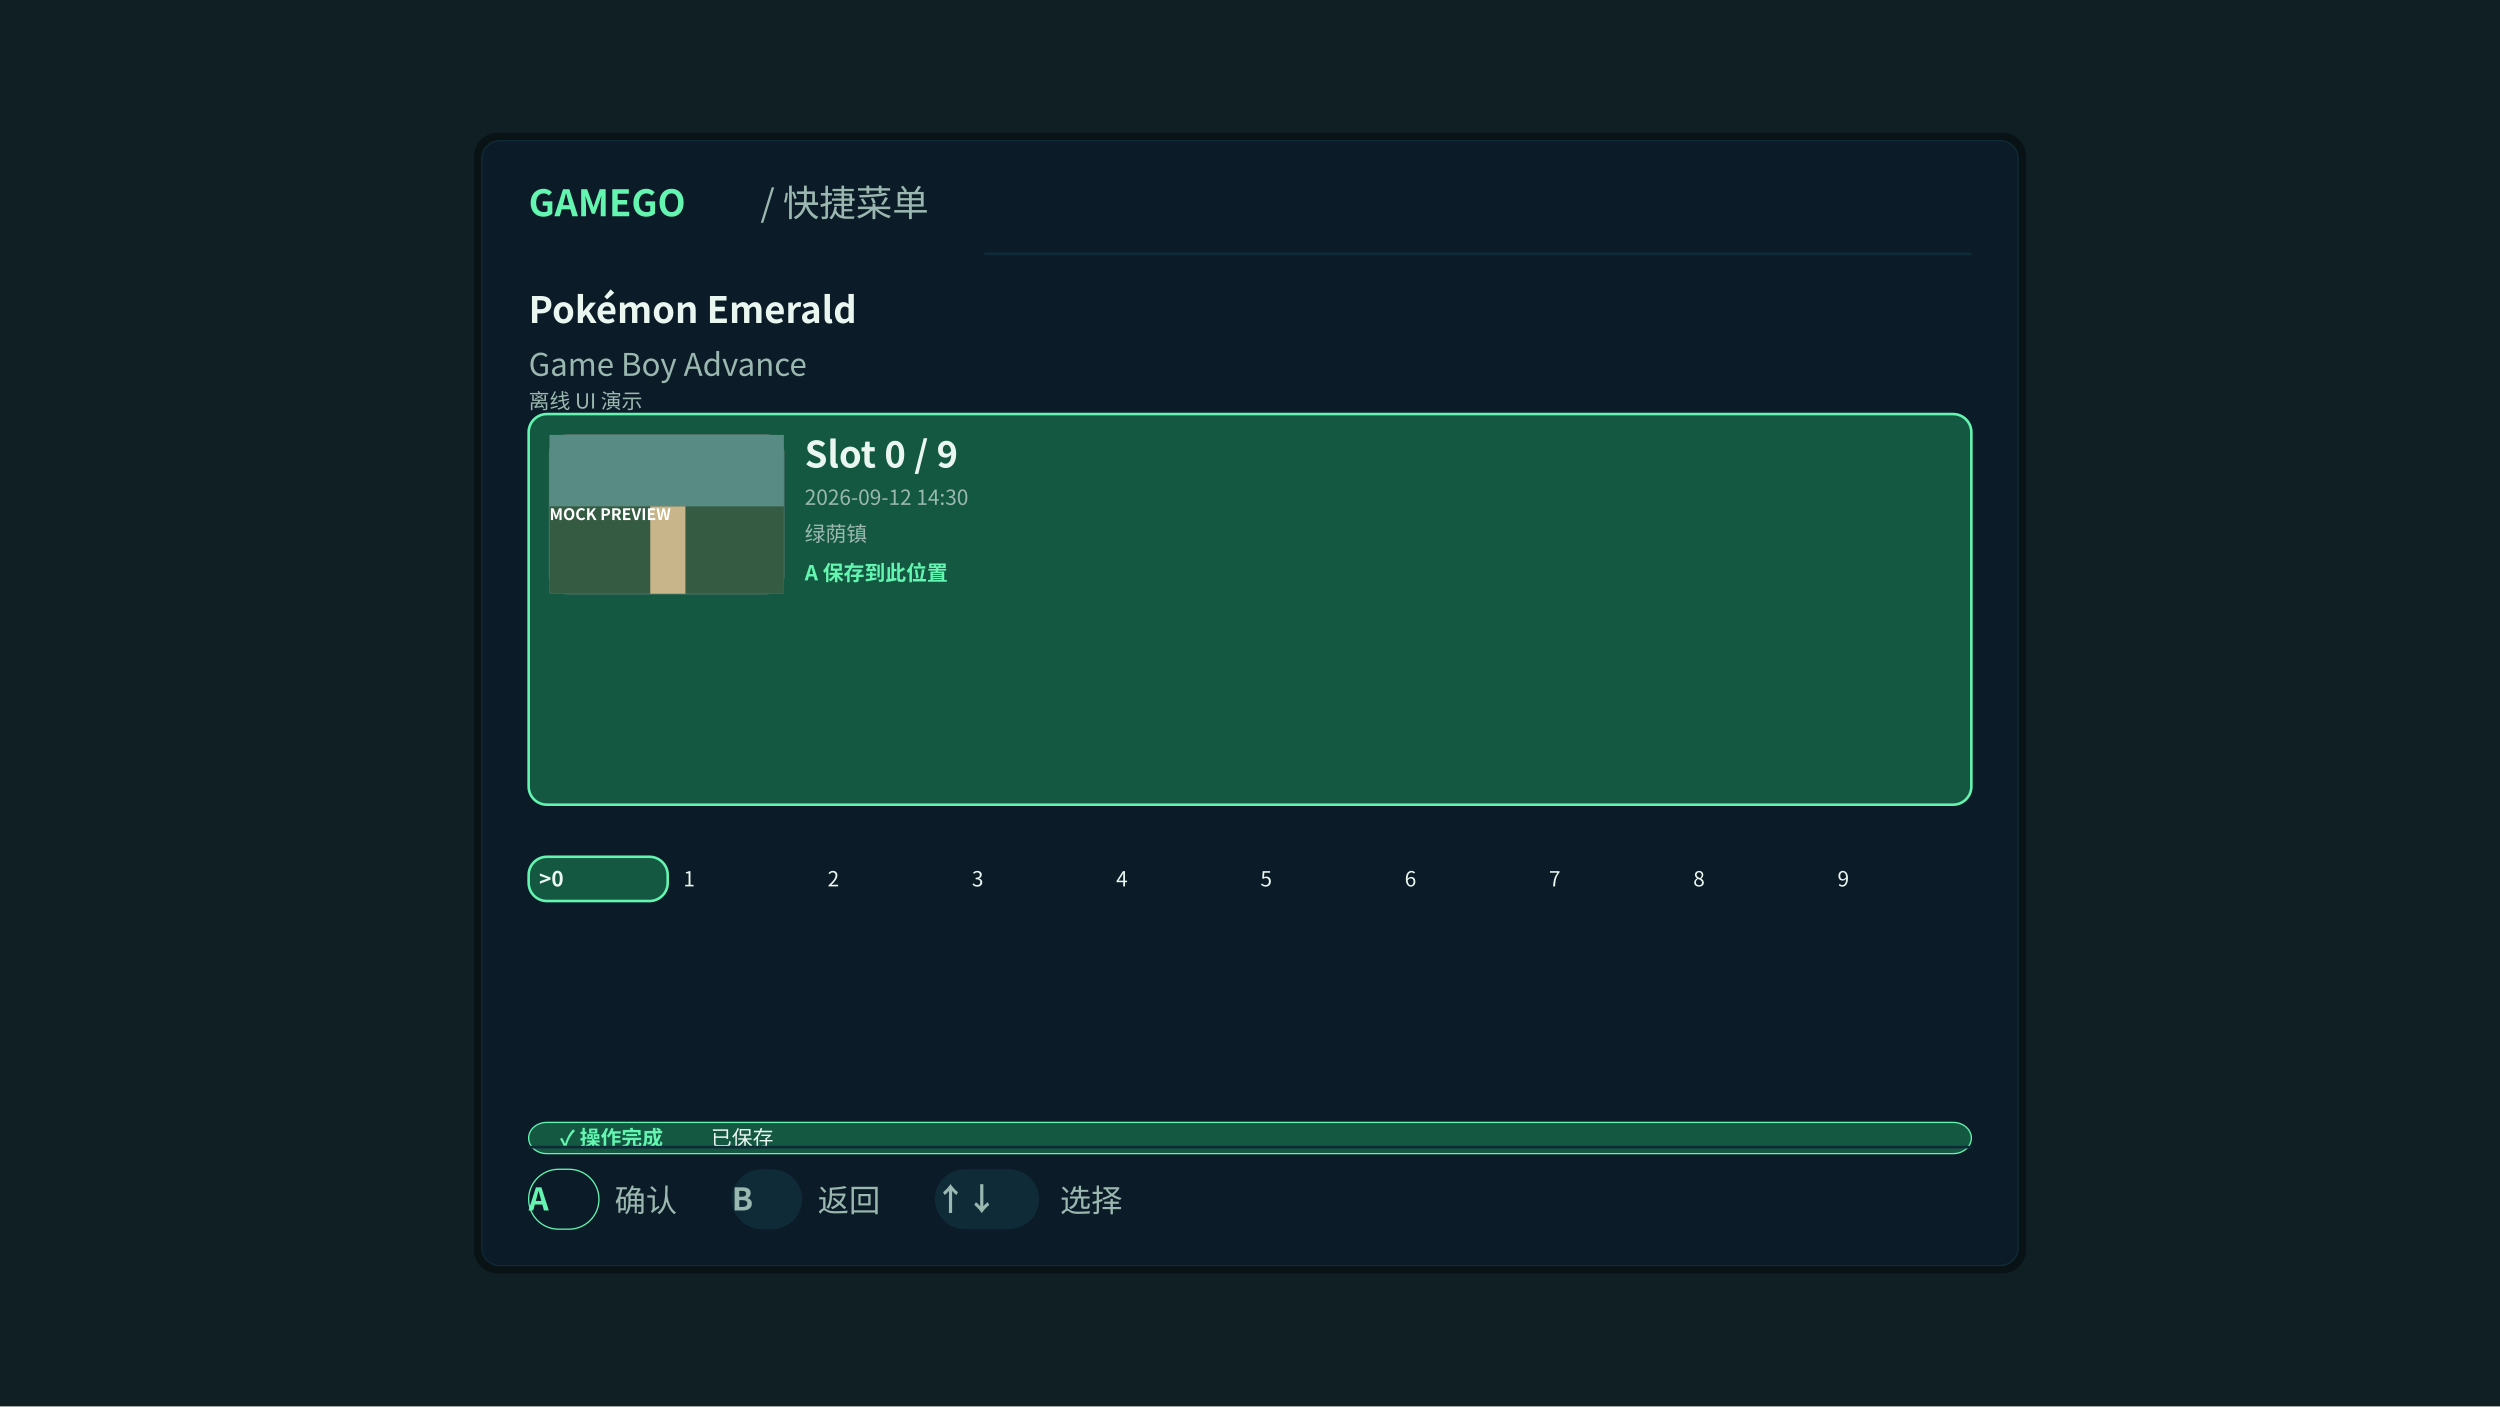
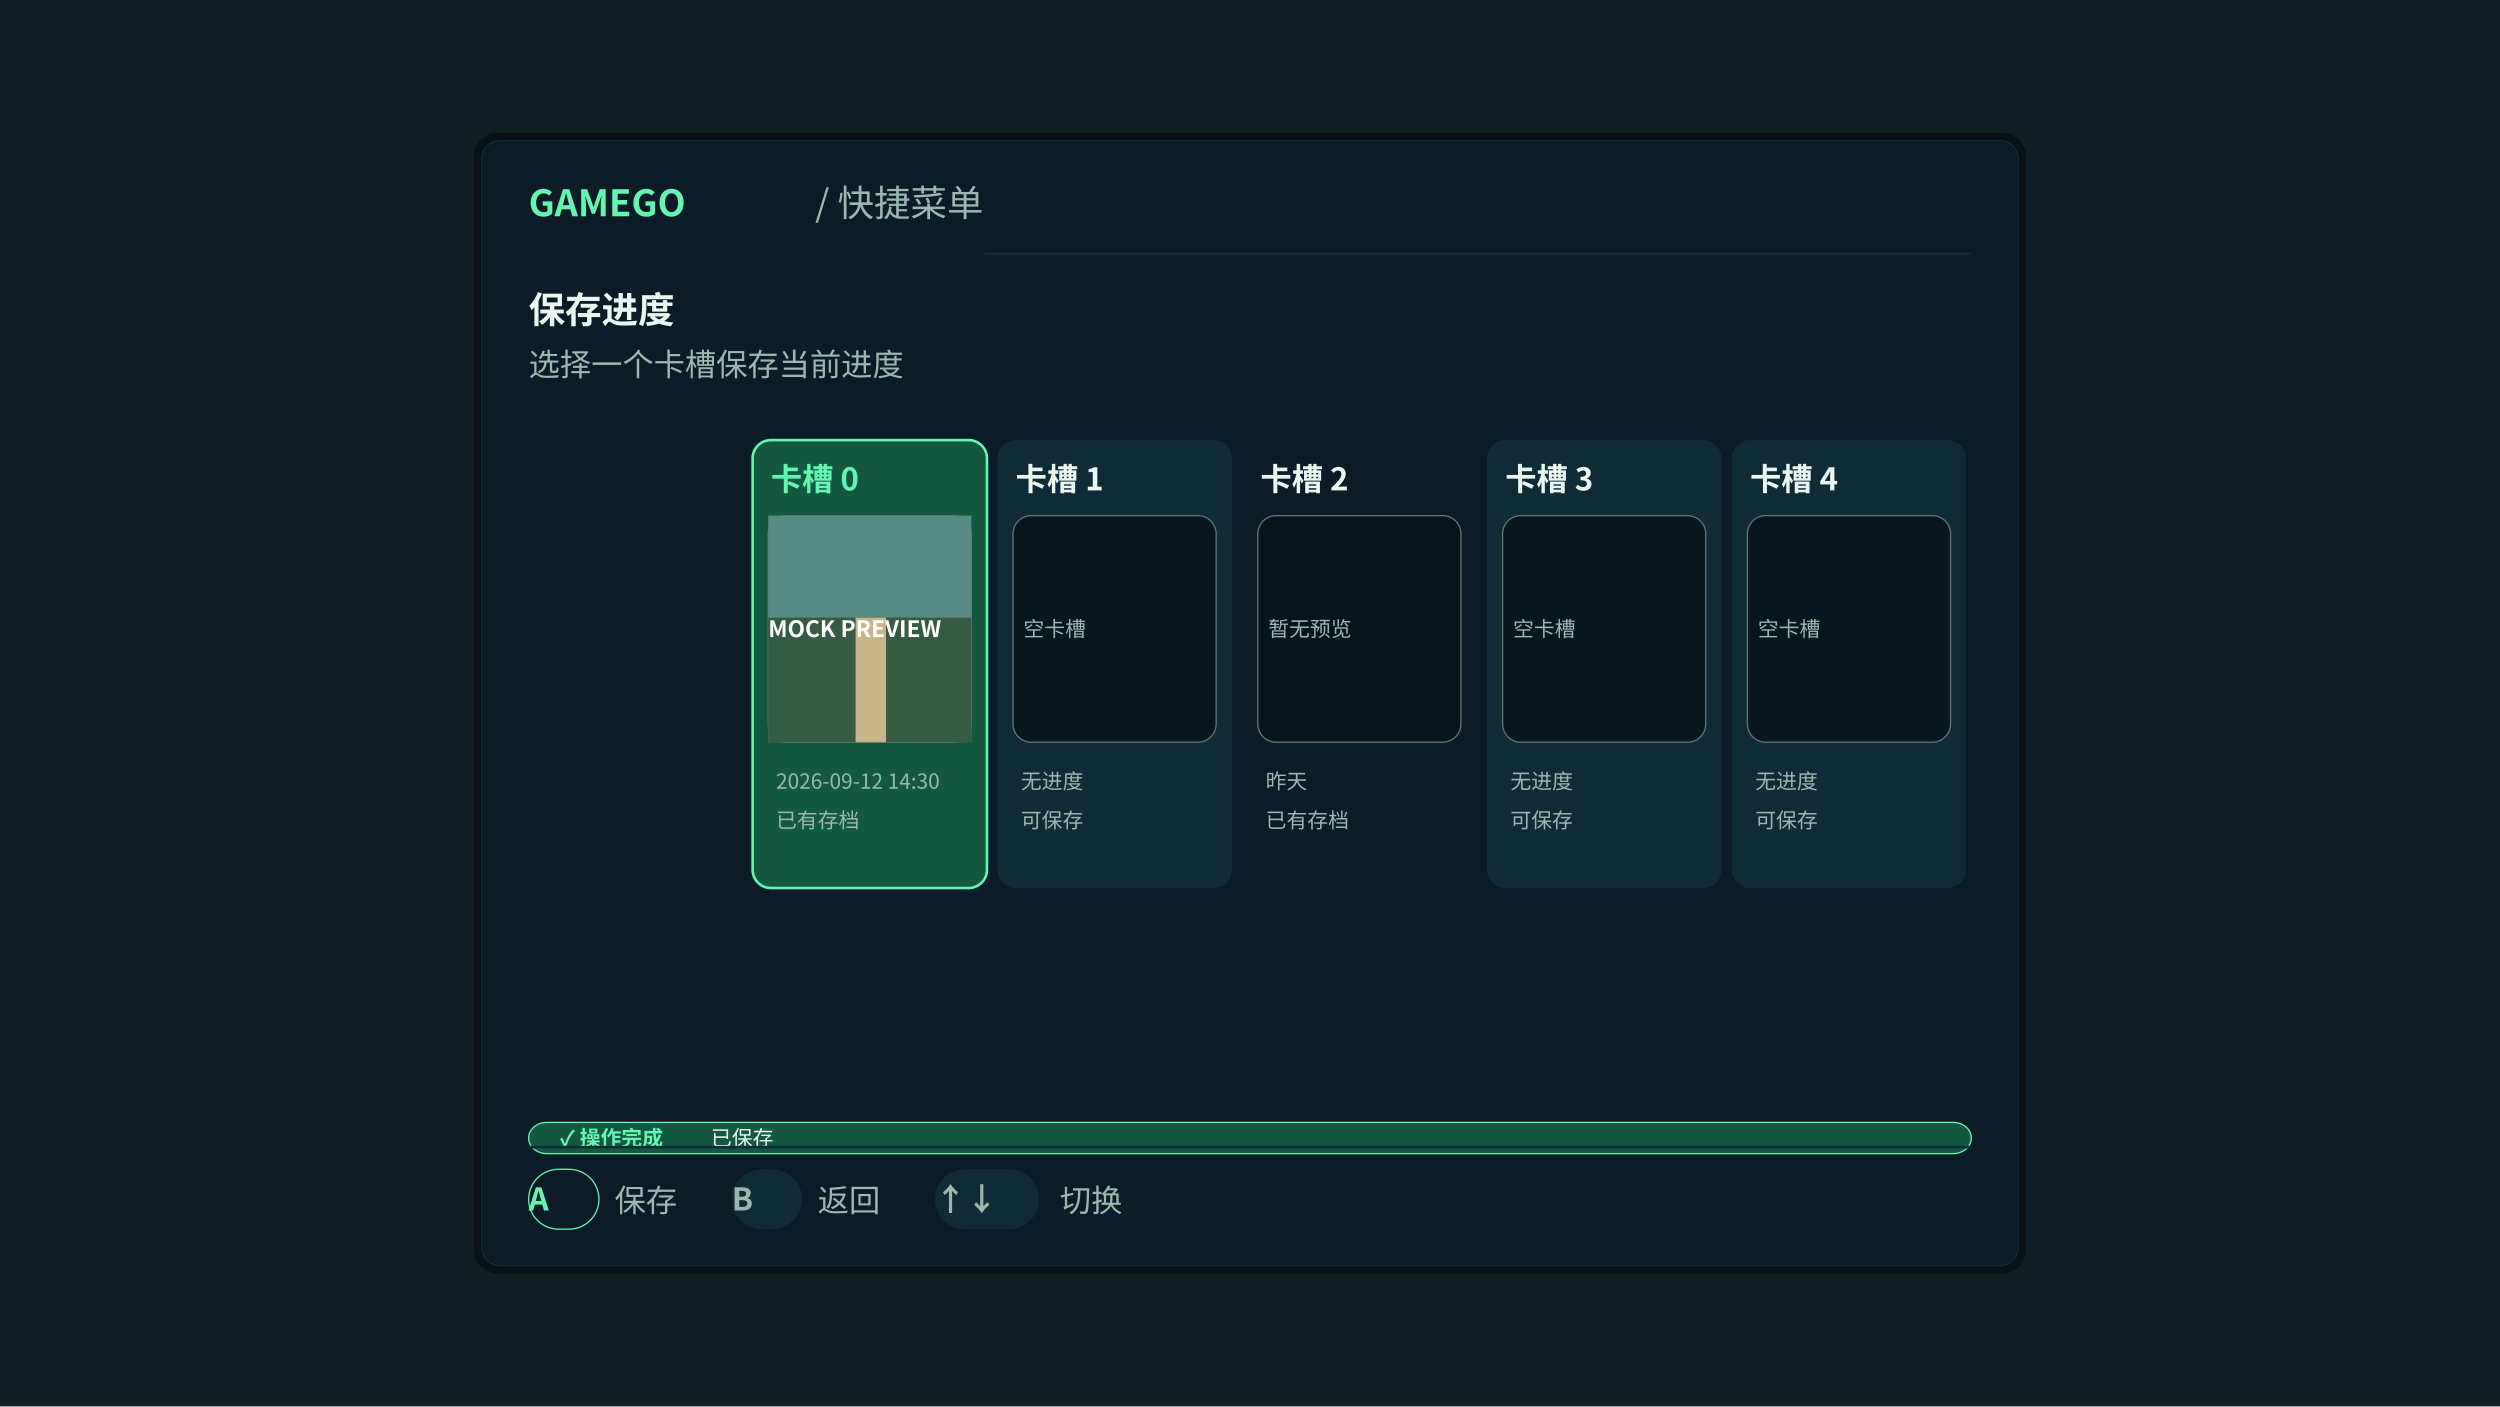
<svg xmlns="http://www.w3.org/2000/svg" width="1920" height="1080" viewBox="0 0 1920 1080">
  <rect width="100%" height="100%" fill="#456657" />
  <rect x="0" y="0" width="1920" height="1080" rx="0" fill="#07131c" fill-opacity="0.851" stroke="#000000" stroke-opacity="0" stroke-width="0" />
  <rect x="364" y="102" width="1192" height="876" rx="18" fill="#000000" fill-opacity="0.4" stroke="#000000" stroke-opacity="0" stroke-width="0" />
  <rect x="370" y="108" width="1180" height="864" rx="14" fill="#0b1b27" fill-opacity="1" stroke="#102b38" stroke-opacity="1" stroke-width="1" />
  <defs>
    <clipPath id="c0">
-       <rect x="406" y="140" width="170" height="32" />
+       <rect x="406" y="140" width="220" height="32" />
    </clipPath>
  </defs>
  <text x="406" y="166.08" fill="#64f5b1" font-size="28" font-weight="600" font-family="PingFang SC,Noto Sans CJK SC,sans-serif" clip-path="url(#c0)">GAMEGO</text>
  <defs>
    <clipPath id="c1">
-       <rect x="584" y="140" width="930" height="32" />
-     </clipPath>
-   </defs>
-   <text x="584" y="166.08" fill="#9bb8b0" font-size="28" font-weight="400" font-family="PingFang SC,Noto Sans CJK SC,sans-serif" clip-path="url(#c1)">/  快捷菜单</text>
+       <rect x="626" y="140" width="888" height="32" />
+     </clipPath>
+   </defs>
+   <text x="626" y="166.08" fill="#9bb8b0" font-size="28" font-weight="400" font-family="PingFang SC,Noto Sans CJK SC,sans-serif" clip-path="url(#c1)">/  快捷菜单</text>
  <rect x="756" y="194" width="758" height="2" rx="0" fill="#102b38" fill-opacity="1" stroke="#000000" stroke-opacity="0" stroke-width="0" />
  <defs>
    <clipPath id="c2">
      <rect x="406" y="218" width="1108" height="40" />
    </clipPath>
  </defs>
-   <text x="406" y="248.08" fill="#eaf7f1" font-size="28" font-weight="600" font-family="PingFang SC,Noto Sans CJK SC,sans-serif" clip-path="url(#c2)">Pokémon Emerald</text>
+   <text x="406" y="248.08" fill="#eaf7f1" font-size="28" font-weight="600" font-family="PingFang SC,Noto Sans CJK SC,sans-serif" clip-path="url(#c2)">保存进度</text>
  <defs>
    <clipPath id="c3">
      <rect x="406" y="264" width="1108" height="32" />
    </clipPath>
  </defs>
-   <text x="406" y="288.64" fill="#9bb8b0" font-size="24" font-weight="400" font-family="PingFang SC,Noto Sans CJK SC,sans-serif" clip-path="url(#c3)">Game Boy Advance</text>
+   <text x="406" y="288.64" fill="#9bb8b0" font-size="24" font-weight="400" font-family="PingFang SC,Noto Sans CJK SC,sans-serif" clip-path="url(#c3)">选择一个卡槽保存当前进度</text>
+   <rect x="578" y="338" width="180" height="344" rx="14" fill="#145841" fill-opacity="1" stroke="#64f5b1" stroke-opacity="1" stroke-width="2" />
  <defs>
    <clipPath id="c4">
-       <rect x="406" y="296" width="1108" height="24" />
-     </clipPath>
-   </defs>
-   <text x="406" y="313.76" fill="#9bb8b0" font-size="16" font-weight="400" font-family="PingFang SC,Noto Sans CJK SC,sans-serif" clip-path="url(#c4)">离线 UI 演示</text>
+       <rect x="592" y="354" width="152" height="28" />
+     </clipPath>
+   </defs>
+   <text x="592" y="376.64" fill="#64f5b1" font-size="24" font-weight="600" font-family="PingFang SC,Noto Sans CJK SC,sans-serif" clip-path="url(#c4)">卡槽 0</text>
+   <rect x="590" y="396" width="156" height="174" rx="14" fill="#07131c" fill-opacity="0.851" stroke="#5f7774" stroke-opacity="1" stroke-width="1" />
+   <rect x="590" y="396" width="156" height="174" rx="0" fill="#598b85" fill-opacity="1" stroke="#000000" stroke-opacity="0" stroke-width="0" />
+   <rect x="590" y="474.3" width="156" height="95.7" rx="0" fill="#355b42" fill-opacity="1" stroke="#000000" stroke-opacity="0" stroke-width="0" />
+   <rect x="657.08" y="474.3" width="23.4" height="95.7" rx="0" fill="#c8b589" fill-opacity="1" stroke="#000000" stroke-opacity="0" stroke-width="0" />
  <defs>
    <clipPath id="c5">
-       <rect x="406" y="318" width="1108" height="76" />
-     </clipPath>
-   </defs>
-   <text x="406" y="366.08" fill="#eaf7f1" font-size="28" font-weight="600" font-family="PingFang SC,Noto Sans CJK SC,sans-serif" clip-path="url(#c5)">保存进度</text>
-   <rect x="406" y="318" width="1108" height="300" rx="14" fill="#145841" fill-opacity="1" stroke="#64f5b1" stroke-opacity="1" stroke-width="2" />
-   <rect x="422" y="334" width="180" height="122" rx="14" fill="#07131c" fill-opacity="0.851" stroke="#5f7774" stroke-opacity="1" stroke-width="1" />
-   <rect x="422" y="334" width="180" height="122" rx="0" fill="#598b85" fill-opacity="1" stroke="#000000" stroke-opacity="0" stroke-width="0" />
-   <rect x="422" y="388.9" width="180" height="67.1" rx="0" fill="#355b42" fill-opacity="1" stroke="#000000" stroke-opacity="0" stroke-width="0" />
-   <rect x="499.4" y="388.9" width="27" height="67.1" rx="0" fill="#c8b589" fill-opacity="1" stroke="#000000" stroke-opacity="0" stroke-width="0" />
+       <rect x="590" y="396" width="156" height="174" />
+     </clipPath>
+   </defs>
+   <text x="590" y="489.264" fill="#ffffff" font-size="17.4" font-weight="600" font-family="PingFang SC,Noto Sans CJK SC,sans-serif" clip-path="url(#c5)">MOCK PREVIEW</text>
  <defs>
    <clipPath id="c6">
-       <rect x="422" y="334" width="180" height="122" />
-     </clipPath>
-   </defs>
-   <text x="422" y="399.392" fill="#ffffff" font-size="12.2" font-weight="600" font-family="PingFang SC,Noto Sans CJK SC,sans-serif" clip-path="url(#c6)">MOCK PREVIEW</text>
+       <rect x="596" y="588" width="144" height="24" />
+     </clipPath>
+   </defs>
+   <text x="596" y="605.76" fill="#9bb8b0" font-size="16" font-weight="400" font-family="PingFang SC,Noto Sans CJK SC,sans-serif" clip-path="url(#c6)">2026-09-12 14:30</text>
  <defs>
    <clipPath id="c7">
-       <rect x="618" y="334" width="896" height="30" />
-     </clipPath>
-   </defs>
-   <text x="618" y="359.08" fill="#eaf7f1" font-size="28" font-weight="600" font-family="PingFang SC,Noto Sans CJK SC,sans-serif" clip-path="url(#c7)">Slot 0  /  9</text>
+       <rect x="596" y="618" width="144" height="24" />
+     </clipPath>
+   </defs>
+   <text x="596" y="635.76" fill="#9bb8b0" font-size="16" font-weight="400" font-family="PingFang SC,Noto Sans CJK SC,sans-serif" clip-path="url(#c7)">已有存档</text>
+   <rect x="766" y="338" width="180" height="344" rx="14" fill="#102b38" fill-opacity="1" stroke="#000000" stroke-opacity="0" stroke-width="0" />
  <defs>
    <clipPath id="c8">
-       <rect x="618" y="370" width="896" height="24" />
-     </clipPath>
-   </defs>
-   <text x="618" y="387.76" fill="#9bb8b0" font-size="16" font-weight="400" font-family="PingFang SC,Noto Sans CJK SC,sans-serif" clip-path="url(#c8)">2026-09-12 14:30</text>
+       <rect x="780" y="354" width="152" height="28" />
+     </clipPath>
+   </defs>
+   <text x="780" y="376.64" fill="#eaf7f1" font-size="24" font-weight="600" font-family="PingFang SC,Noto Sans CJK SC,sans-serif" clip-path="url(#c8)">卡槽 1</text>
+   <rect x="778" y="396" width="156" height="174" rx="14" fill="#07131c" fill-opacity="0.851" stroke="#5f7774" stroke-opacity="1" stroke-width="1" />
  <defs>
    <clipPath id="c9">
-       <rect x="618" y="398" width="896" height="24" />
-     </clipPath>
-   </defs>
-   <text x="618" y="415.76" fill="#9bb8b0" font-size="16" font-weight="400" font-family="PingFang SC,Noto Sans CJK SC,sans-serif" clip-path="url(#c9)">绿荫镇</text>
+       <rect x="786" y="396" width="140" height="174" />
+     </clipPath>
+   </defs>
+   <text x="786" y="488.76" fill="#9bb8b0" font-size="16" font-weight="400" font-family="PingFang SC,Noto Sans CJK SC,sans-serif" clip-path="url(#c9)">空卡槽</text>
  <defs>
    <clipPath id="c10">
-       <rect x="618" y="428" width="896" height="24" />
-     </clipPath>
-   </defs>
-   <text x="618" y="445.76" fill="#64f5b1" font-size="16" font-weight="600" font-family="PingFang SC,Noto Sans CJK SC,sans-serif" clip-path="url(#c10)">A 保存到此位置</text>
-   <rect x="406" y="658" width="106.8" height="34" rx="14" fill="#145841" fill-opacity="1" stroke="#64f5b1" stroke-opacity="1" stroke-width="2" />
+       <rect x="784" y="588" width="144" height="24" />
+     </clipPath>
+   </defs>
+   <text x="784" y="605.76" fill="#9bb8b0" font-size="16" font-weight="400" font-family="PingFang SC,Noto Sans CJK SC,sans-serif" clip-path="url(#c10)">无进度</text>
  <defs>
    <clipPath id="c11">
-       <rect x="414" y="658" width="90.8" height="34" />
-     </clipPath>
-   </defs>
-   <text x="414" y="680.76" fill="#eaf7f1" font-size="16" font-weight="600" font-family="PingFang SC,Noto Sans CJK SC,sans-serif" clip-path="url(#c11)">&gt;0 </text>
-   <rect x="516.8" y="658" width="106.8" height="34" rx="14" fill="#0b1b27" fill-opacity="1" stroke="#000000" stroke-opacity="0" stroke-width="0" />
+       <rect x="784" y="618" width="144" height="24" />
+     </clipPath>
+   </defs>
+   <text x="784" y="635.76" fill="#9bb8b0" font-size="16" font-weight="400" font-family="PingFang SC,Noto Sans CJK SC,sans-serif" clip-path="url(#c11)">可保存</text>
+   <rect x="954" y="338" width="180" height="344" rx="14" fill="#0b1b27" fill-opacity="1" stroke="#000000" stroke-opacity="0" stroke-width="0" />
  <defs>
    <clipPath id="c12">
-       <rect x="524.8" y="658" width="90.8" height="34" />
-     </clipPath>
-   </defs>
-   <text x="524.8" y="680.76" fill="#eaf7f1" font-size="16" font-weight="400" font-family="PingFang SC,Noto Sans CJK SC,sans-serif" clip-path="url(#c12)"> 1 </text>
-   <rect x="627.6" y="658" width="106.8" height="34" rx="14" fill="#0b1b27" fill-opacity="1" stroke="#000000" stroke-opacity="0" stroke-width="0" />
+       <rect x="968" y="354" width="152" height="28" />
+     </clipPath>
+   </defs>
+   <text x="968" y="376.64" fill="#eaf7f1" font-size="24" font-weight="600" font-family="PingFang SC,Noto Sans CJK SC,sans-serif" clip-path="url(#c12)">卡槽 2</text>
+   <rect x="966" y="396" width="156" height="174" rx="14" fill="#07131c" fill-opacity="0.851" stroke="#5f7774" stroke-opacity="1" stroke-width="1" />
  <defs>
    <clipPath id="c13">
-       <rect x="635.6" y="658" width="90.8" height="34" />
-     </clipPath>
-   </defs>
-   <text x="635.6" y="680.76" fill="#eaf7f1" font-size="16" font-weight="400" font-family="PingFang SC,Noto Sans CJK SC,sans-serif" clip-path="url(#c13)"> 2 </text>
-   <rect x="738.4" y="658" width="106.8" height="34" rx="14" fill="#0b1b27" fill-opacity="1" stroke="#000000" stroke-opacity="0" stroke-width="0" />
+       <rect x="974" y="396" width="140" height="174" />
+     </clipPath>
+   </defs>
+   <text x="974" y="488.76" fill="#9bb8b0" font-size="16" font-weight="400" font-family="PingFang SC,Noto Sans CJK SC,sans-serif" clip-path="url(#c13)">暂无预览</text>
  <defs>
    <clipPath id="c14">
-       <rect x="746.4" y="658" width="90.8" height="34" />
-     </clipPath>
-   </defs>
-   <text x="746.4" y="680.76" fill="#eaf7f1" font-size="16" font-weight="400" font-family="PingFang SC,Noto Sans CJK SC,sans-serif" clip-path="url(#c14)"> 3 </text>
-   <rect x="849.2" y="658" width="106.8" height="34" rx="14" fill="#0b1b27" fill-opacity="1" stroke="#000000" stroke-opacity="0" stroke-width="0" />
+       <rect x="972" y="588" width="144" height="24" />
+     </clipPath>
+   </defs>
+   <text x="972" y="605.76" fill="#9bb8b0" font-size="16" font-weight="400" font-family="PingFang SC,Noto Sans CJK SC,sans-serif" clip-path="url(#c14)">昨天</text>
  <defs>
    <clipPath id="c15">
-       <rect x="857.2" y="658" width="90.8" height="34" />
-     </clipPath>
-   </defs>
-   <text x="857.2" y="680.76" fill="#eaf7f1" font-size="16" font-weight="400" font-family="PingFang SC,Noto Sans CJK SC,sans-serif" clip-path="url(#c15)"> 4 </text>
-   <rect x="960" y="658" width="106.8" height="34" rx="14" fill="#0b1b27" fill-opacity="1" stroke="#000000" stroke-opacity="0" stroke-width="0" />
+       <rect x="972" y="618" width="144" height="24" />
+     </clipPath>
+   </defs>
+   <text x="972" y="635.76" fill="#9bb8b0" font-size="16" font-weight="400" font-family="PingFang SC,Noto Sans CJK SC,sans-serif" clip-path="url(#c15)">已有存档</text>
+   <rect x="1142" y="338" width="180" height="344" rx="14" fill="#102b38" fill-opacity="1" stroke="#000000" stroke-opacity="0" stroke-width="0" />
  <defs>
    <clipPath id="c16">
-       <rect x="968" y="658" width="90.8" height="34" />
-     </clipPath>
-   </defs>
-   <text x="968" y="680.76" fill="#eaf7f1" font-size="16" font-weight="400" font-family="PingFang SC,Noto Sans CJK SC,sans-serif" clip-path="url(#c16)"> 5 </text>
-   <rect x="1070.8" y="658" width="106.8" height="34" rx="14" fill="#0b1b27" fill-opacity="1" stroke="#000000" stroke-opacity="0" stroke-width="0" />
+       <rect x="1156" y="354" width="152" height="28" />
+     </clipPath>
+   </defs>
+   <text x="1156" y="376.64" fill="#eaf7f1" font-size="24" font-weight="600" font-family="PingFang SC,Noto Sans CJK SC,sans-serif" clip-path="url(#c16)">卡槽 3</text>
+   <rect x="1154" y="396" width="156" height="174" rx="14" fill="#07131c" fill-opacity="0.851" stroke="#5f7774" stroke-opacity="1" stroke-width="1" />
  <defs>
    <clipPath id="c17">
-       <rect x="1078.8" y="658" width="90.8" height="34" />
-     </clipPath>
-   </defs>
-   <text x="1078.8" y="680.76" fill="#eaf7f1" font-size="16" font-weight="400" font-family="PingFang SC,Noto Sans CJK SC,sans-serif" clip-path="url(#c17)"> 6 </text>
-   <rect x="1181.6" y="658" width="106.8" height="34" rx="14" fill="#0b1b27" fill-opacity="1" stroke="#000000" stroke-opacity="0" stroke-width="0" />
+       <rect x="1162" y="396" width="140" height="174" />
+     </clipPath>
+   </defs>
+   <text x="1162" y="488.76" fill="#9bb8b0" font-size="16" font-weight="400" font-family="PingFang SC,Noto Sans CJK SC,sans-serif" clip-path="url(#c17)">空卡槽</text>
  <defs>
    <clipPath id="c18">
-       <rect x="1189.6" y="658" width="90.8" height="34" />
-     </clipPath>
-   </defs>
-   <text x="1189.6" y="680.76" fill="#eaf7f1" font-size="16" font-weight="400" font-family="PingFang SC,Noto Sans CJK SC,sans-serif" clip-path="url(#c18)"> 7 </text>
-   <rect x="1292.4" y="658" width="106.8" height="34" rx="14" fill="#0b1b27" fill-opacity="1" stroke="#000000" stroke-opacity="0" stroke-width="0" />
+       <rect x="1160" y="588" width="144" height="24" />
+     </clipPath>
+   </defs>
+   <text x="1160" y="605.76" fill="#9bb8b0" font-size="16" font-weight="400" font-family="PingFang SC,Noto Sans CJK SC,sans-serif" clip-path="url(#c18)">无进度</text>
  <defs>
    <clipPath id="c19">
-       <rect x="1300.4" y="658" width="90.8" height="34" />
-     </clipPath>
-   </defs>
-   <text x="1300.4" y="680.76" fill="#eaf7f1" font-size="16" font-weight="400" font-family="PingFang SC,Noto Sans CJK SC,sans-serif" clip-path="url(#c19)"> 8 </text>
-   <rect x="1403.2" y="658" width="106.8" height="34" rx="14" fill="#0b1b27" fill-opacity="1" stroke="#000000" stroke-opacity="0" stroke-width="0" />
+       <rect x="1160" y="618" width="144" height="24" />
+     </clipPath>
+   </defs>
+   <text x="1160" y="635.76" fill="#9bb8b0" font-size="16" font-weight="400" font-family="PingFang SC,Noto Sans CJK SC,sans-serif" clip-path="url(#c19)">可保存</text>
+   <rect x="1330" y="338" width="180" height="344" rx="14" fill="#102b38" fill-opacity="1" stroke="#000000" stroke-opacity="0" stroke-width="0" />
  <defs>
    <clipPath id="c20">
-       <rect x="1411.2" y="658" width="90.8" height="34" />
-     </clipPath>
-   </defs>
-   <text x="1411.2" y="680.76" fill="#eaf7f1" font-size="16" font-weight="400" font-family="PingFang SC,Noto Sans CJK SC,sans-serif" clip-path="url(#c20)"> 9 </text>
+       <rect x="1344" y="354" width="152" height="28" />
+     </clipPath>
+   </defs>
+   <text x="1344" y="376.64" fill="#eaf7f1" font-size="24" font-weight="600" font-family="PingFang SC,Noto Sans CJK SC,sans-serif" clip-path="url(#c20)">卡槽 4</text>
+   <rect x="1342" y="396" width="156" height="174" rx="14" fill="#07131c" fill-opacity="0.851" stroke="#5f7774" stroke-opacity="1" stroke-width="1" />
+   <defs>
+     <clipPath id="c21">
+       <rect x="1350" y="396" width="140" height="174" />
+     </clipPath>
+   </defs>
+   <text x="1350" y="488.76" fill="#9bb8b0" font-size="16" font-weight="400" font-family="PingFang SC,Noto Sans CJK SC,sans-serif" clip-path="url(#c21)">空卡槽</text>
+   <defs>
+     <clipPath id="c22">
+       <rect x="1348" y="588" width="144" height="24" />
+     </clipPath>
+   </defs>
+   <text x="1348" y="605.76" fill="#9bb8b0" font-size="16" font-weight="400" font-family="PingFang SC,Noto Sans CJK SC,sans-serif" clip-path="url(#c22)">无进度</text>
+   <defs>
+     <clipPath id="c23">
+       <rect x="1348" y="618" width="144" height="24" />
+     </clipPath>
+   </defs>
+   <text x="1348" y="635.76" fill="#9bb8b0" font-size="16" font-weight="400" font-family="PingFang SC,Noto Sans CJK SC,sans-serif" clip-path="url(#c23)">可保存</text>
  <rect x="406" y="862" width="1108" height="24" rx="14" fill="#145841" fill-opacity="1" stroke="#64f5b1" stroke-opacity="1" stroke-width="1" />
  <defs>
-     <clipPath id="c21">
+     <clipPath id="c24">
      <rect x="430" y="862" width="1060" height="24" />
    </clipPath>
  </defs>
-   <text x="430" y="879.76" fill="#64f5b1" font-size="16" font-weight="600" font-family="PingFang SC,Noto Sans CJK SC,sans-serif" clip-path="url(#c21)">✓ 操作完成</text>
-   <defs>
-     <clipPath id="c22">
+   <text x="430" y="879.76" fill="#64f5b1" font-size="16" font-weight="600" font-family="PingFang SC,Noto Sans CJK SC,sans-serif" clip-path="url(#c24)">✓ 操作完成</text>
+   <defs>
+     <clipPath id="c25">
      <rect x="546" y="862" width="944" height="24" />
    </clipPath>
  </defs>
-   <text x="546" y="879.76" fill="#eaf7f1" font-size="16" font-weight="400" font-family="PingFang SC,Noto Sans CJK SC,sans-serif" clip-path="url(#c22)">已保存</text>
+   <text x="546" y="879.76" fill="#eaf7f1" font-size="16" font-weight="400" font-family="PingFang SC,Noto Sans CJK SC,sans-serif" clip-path="url(#c25)">已保存</text>
  <rect x="406" y="880" width="1108" height="2" rx="0" fill="#102b38" fill-opacity="1" stroke="#000000" stroke-opacity="0" stroke-width="0" />
  <rect x="406" y="898" width="54" height="46" rx="23" fill="#0b1b27" fill-opacity="1" stroke="#64f5b1" stroke-opacity="1" stroke-width="1" />
  <defs>
-     <clipPath id="c23">
+     <clipPath id="c26">
      <rect x="406" y="898" width="54" height="46" />
    </clipPath>
  </defs>
-   <text x="406" y="929.64" fill="#64f5b1" font-size="24" font-weight="600" font-family="PingFang SC,Noto Sans CJK SC,sans-serif" clip-path="url(#c23)">A</text>
-   <defs>
-     <clipPath id="c24">
+   <text x="406" y="929.64" fill="#64f5b1" font-size="24" font-weight="600" font-family="PingFang SC,Noto Sans CJK SC,sans-serif" clip-path="url(#c26)">A</text>
+   <defs>
+     <clipPath id="c27">
      <rect x="472" y="898" width="100" height="48" />
    </clipPath>
  </defs>
-   <text x="472" y="930.64" fill="#9bb8b0" font-size="24" font-weight="400" font-family="PingFang SC,Noto Sans CJK SC,sans-serif" clip-path="url(#c24)">确认</text>
+   <text x="472" y="930.64" fill="#9bb8b0" font-size="24" font-weight="400" font-family="PingFang SC,Noto Sans CJK SC,sans-serif" clip-path="url(#c27)">保存</text>
  <rect x="562" y="898" width="54" height="46" rx="23" fill="#102b38" fill-opacity="1" stroke="#000000" stroke-opacity="0" stroke-width="0" />
  <defs>
-     <clipPath id="c25">
+     <clipPath id="c28">
      <rect x="562" y="898" width="54" height="46" />
    </clipPath>
  </defs>
-   <text x="562" y="929.64" fill="#9bb8b0" font-size="24" font-weight="600" font-family="PingFang SC,Noto Sans CJK SC,sans-serif" clip-path="url(#c25)">B</text>
-   <defs>
-     <clipPath id="c26">
+   <text x="562" y="929.64" fill="#9bb8b0" font-size="24" font-weight="600" font-family="PingFang SC,Noto Sans CJK SC,sans-serif" clip-path="url(#c28)">B</text>
+   <defs>
+     <clipPath id="c29">
      <rect x="628" y="898" width="100" height="48" />
    </clipPath>
  </defs>
-   <text x="628" y="930.64" fill="#9bb8b0" font-size="24" font-weight="400" font-family="PingFang SC,Noto Sans CJK SC,sans-serif" clip-path="url(#c26)">返回</text>
+   <text x="628" y="930.64" fill="#9bb8b0" font-size="24" font-weight="400" font-family="PingFang SC,Noto Sans CJK SC,sans-serif" clip-path="url(#c29)">返回</text>
  <rect x="718" y="898" width="80" height="46" rx="23" fill="#102b38" fill-opacity="1" stroke="#000000" stroke-opacity="0" stroke-width="0" />
  <defs>
-     <clipPath id="c27">
+     <clipPath id="c30">
      <rect x="718" y="898" width="80" height="46" />
    </clipPath>
  </defs>
-   <text x="718" y="929.64" fill="#9bb8b0" font-size="24" font-weight="600" font-family="PingFang SC,Noto Sans CJK SC,sans-serif" clip-path="url(#c27)">↑↓</text>
-   <defs>
-     <clipPath id="c28">
+   <text x="718" y="929.64" fill="#9bb8b0" font-size="24" font-weight="600" font-family="PingFang SC,Noto Sans CJK SC,sans-serif" clip-path="url(#c30)">↑↓</text>
+   <defs>
+     <clipPath id="c31">
      <rect x="814" y="898" width="100" height="48" />
    </clipPath>
  </defs>
-   <text x="814" y="930.64" fill="#9bb8b0" font-size="24" font-weight="400" font-family="PingFang SC,Noto Sans CJK SC,sans-serif" clip-path="url(#c28)">选择</text>
+   <text x="814" y="930.64" fill="#9bb8b0" font-size="24" font-weight="400" font-family="PingFang SC,Noto Sans CJK SC,sans-serif" clip-path="url(#c31)">切换</text>
</svg>
